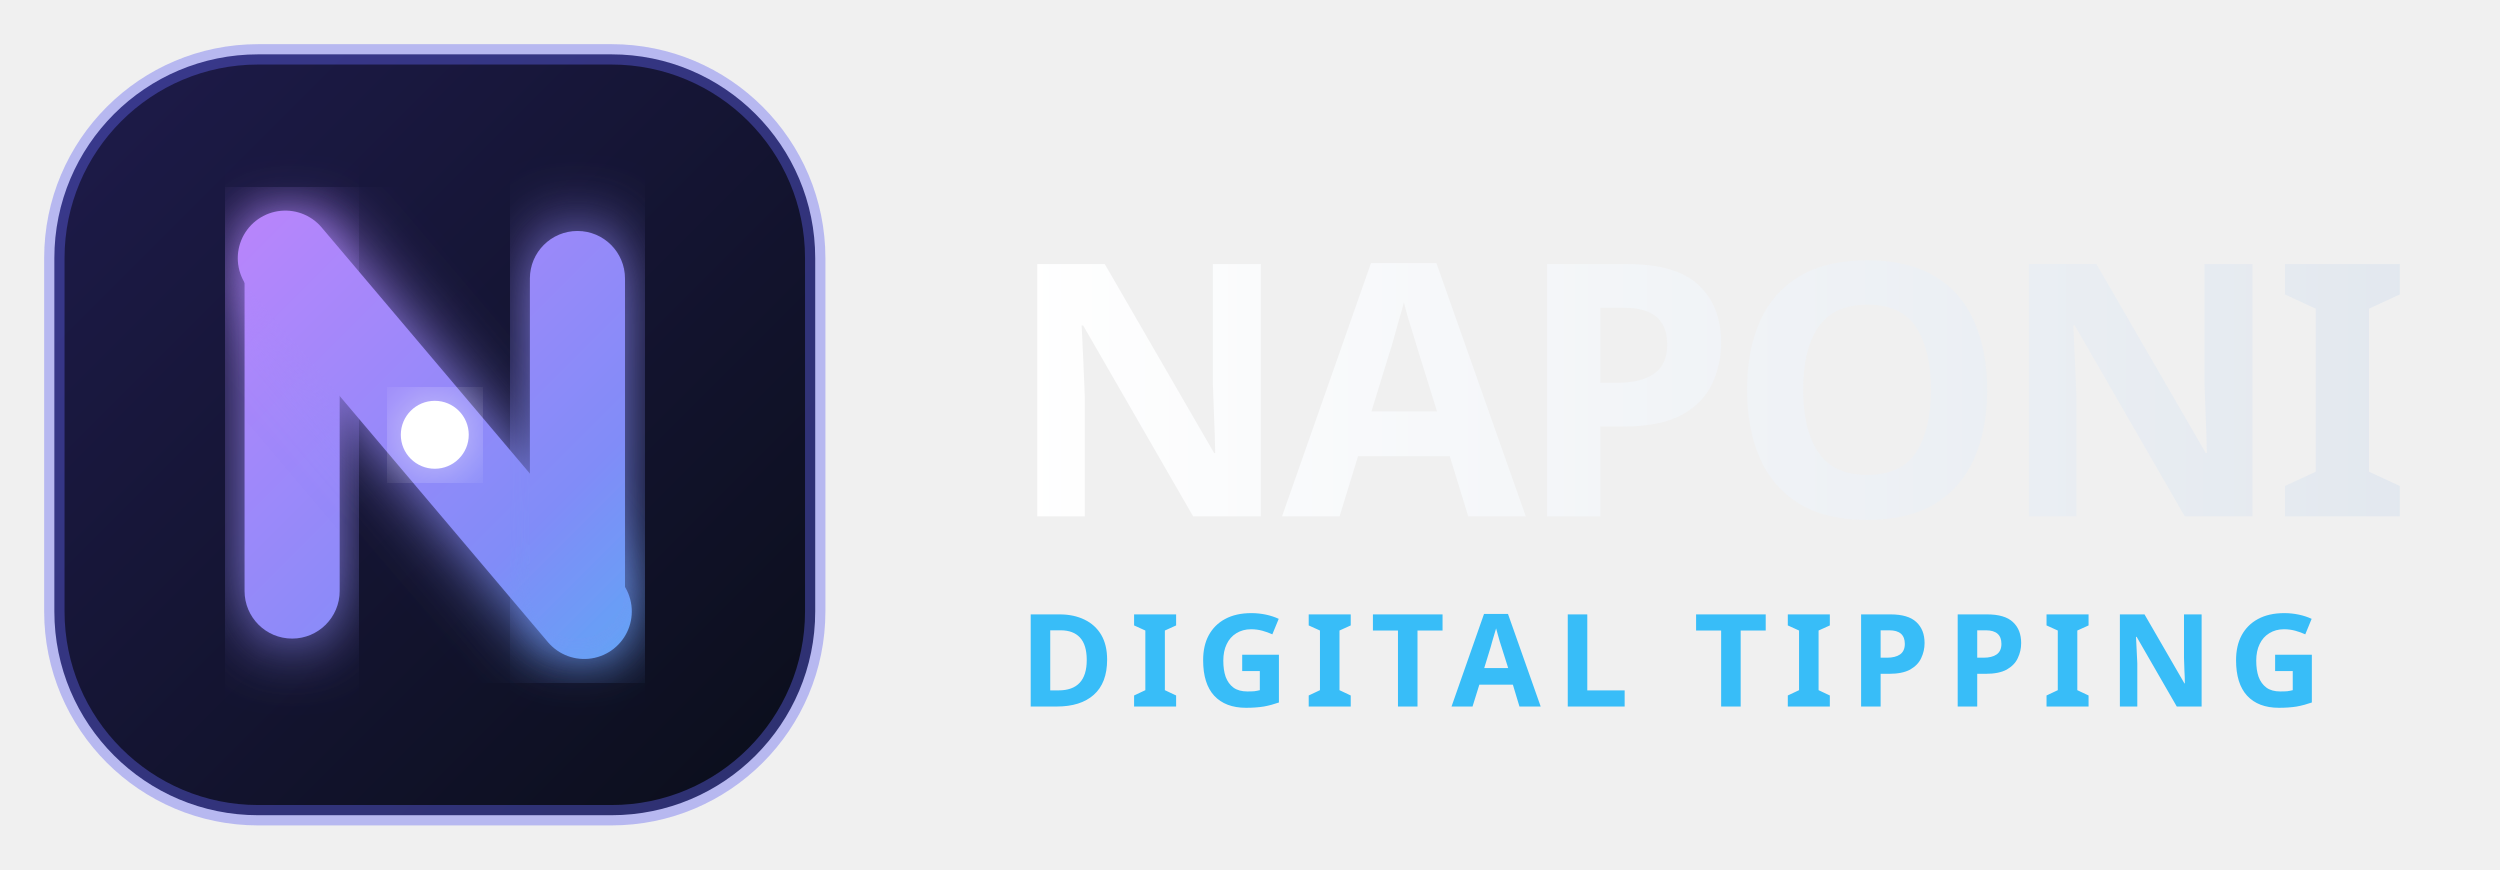
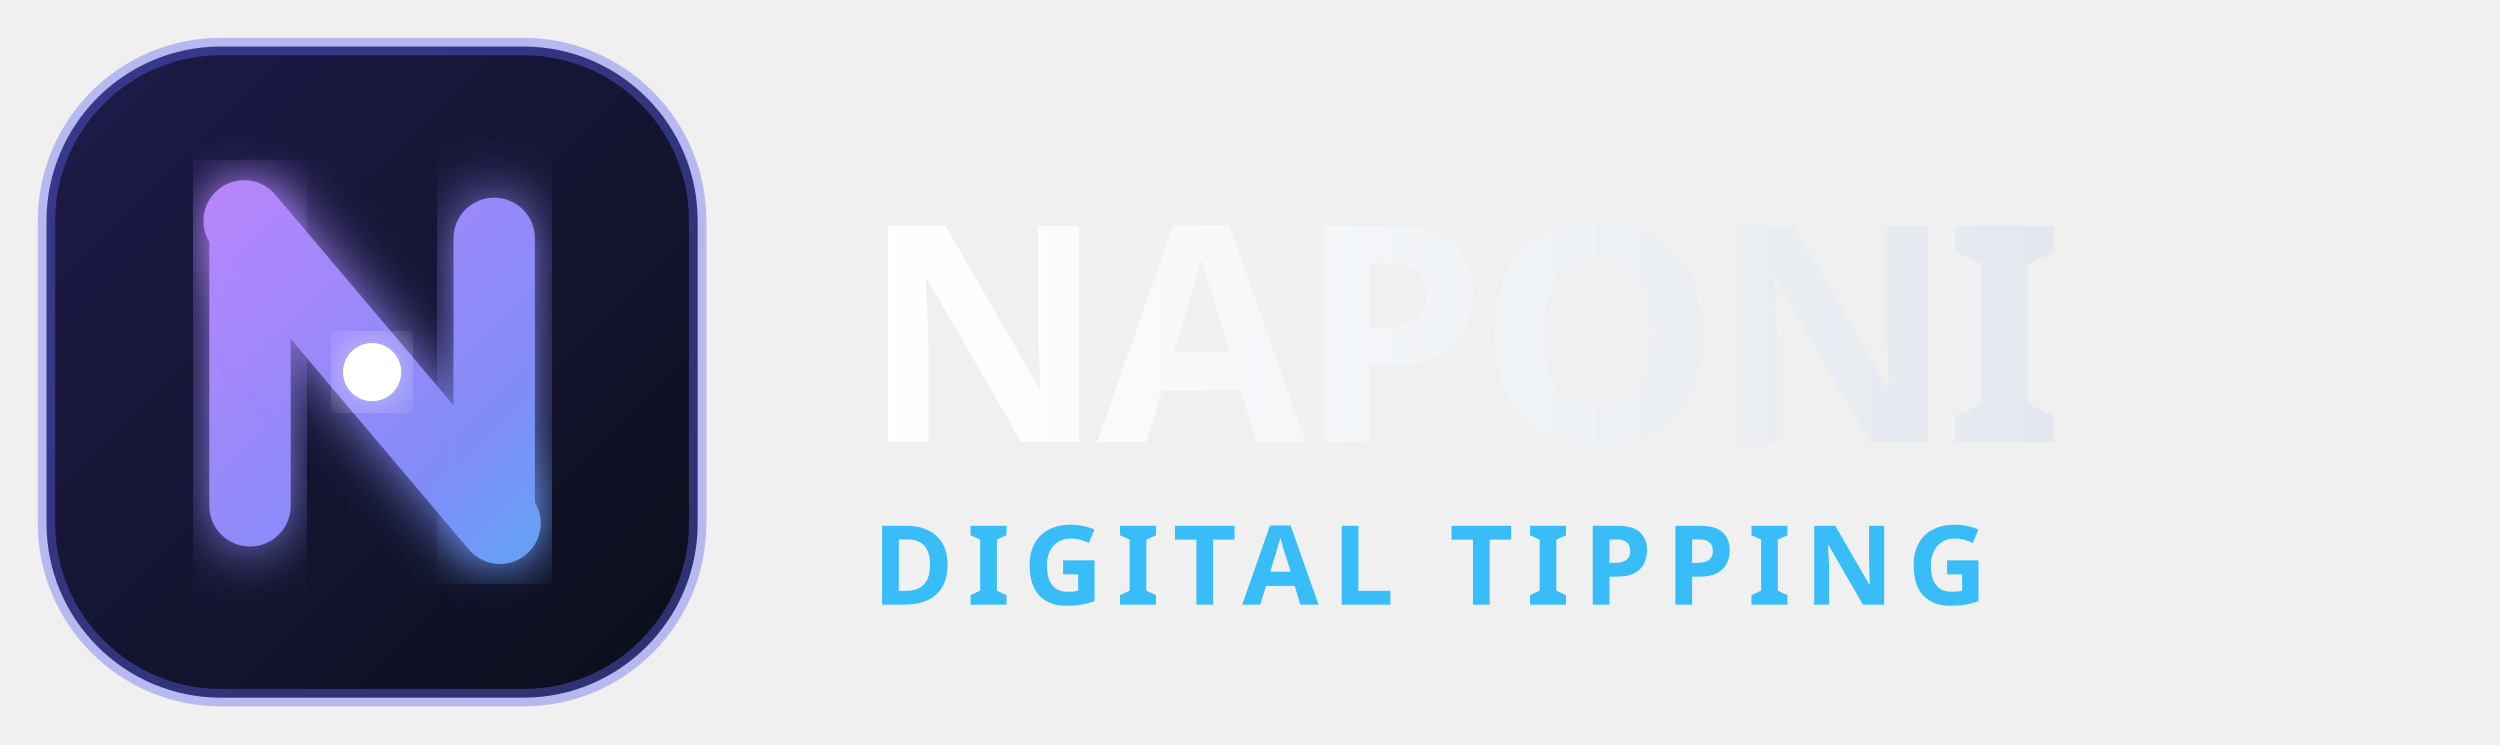
- <svg xmlns="http://www.w3.org/2000/svg" viewBox="0 0 184 64" fill="none">
+ <svg xmlns="http://www.w3.org/2000/svg" viewBox="0 0 215 64" fill="none">
  <defs>
    <linearGradient id="brandGrad" x1="10" y1="10" x2="60" y2="60" gradientUnits="userSpaceOnUse">
      <stop offset="0%" stop-color="#c084fc" />
      <stop offset="50%" stop-color="#818cf8" />
      <stop offset="100%" stop-color="#22d3ee" />
    </linearGradient>
    <linearGradient id="textGrad" x1="75" y1="32" x2="260" y2="32" gradientUnits="userSpaceOnUse">
      <stop offset="0%" stop-color="#ffffff" />
      <stop offset="100%" stop-color="#cbd5e1" />
    </linearGradient>
    <linearGradient id="bgBox" x1="0" y1="0" x2="60" y2="60" gradientUnits="userSpaceOnUse">
      <stop offset="0%" stop-color="#1e1b4b" />
      <stop offset="100%" stop-color="#090d16" />
    </linearGradient>
    <filter id="brandGlow" x="-20%" y="-20%" width="140%" height="140%">
      <feGaussianBlur stdDeviation="2.5" result="blur" />
      <feComposite in="SourceGraphic" in2="blur" operator="over" />
    </filter>
  </defs>
  <g transform="translate(4, 4)">
    <rect width="56" height="56" rx="15" fill="url(#bgBox)" stroke="#6366f1" stroke-opacity="0.4" stroke-width="1.5" />
    <rect x="14" y="13" width="7" height="30" rx="3.5" fill="url(#brandGrad)" filter="url(#brandGlow)" />
    <path d="M17 15L39 41" stroke="url(#brandGrad)" stroke-width="7" stroke-linecap="round" filter="url(#brandGlow)" />
    <rect x="35" y="13" width="7" height="30" rx="3.5" fill="url(#brandGrad)" filter="url(#brandGlow)" />
    <circle cx="28" cy="28" r="2.5" fill="#ffffff" filter="url(#brandGlow)" />
  </g>
  <text x="74" y="38" font-family="'Plus Jakarta Sans', system-ui, sans-serif" font-size="26" font-weight="850" letter-spacing="-0.03em" fill="url(#textGrad)">NAPONI</text>
  <text x="75" y="52" font-family="'Plus Jakarta Sans', system-ui, sans-serif" font-size="9.5" font-weight="700" letter-spacing="0.12em" fill="#38bdf8">DIGITAL TIPPING</text>
</svg>
